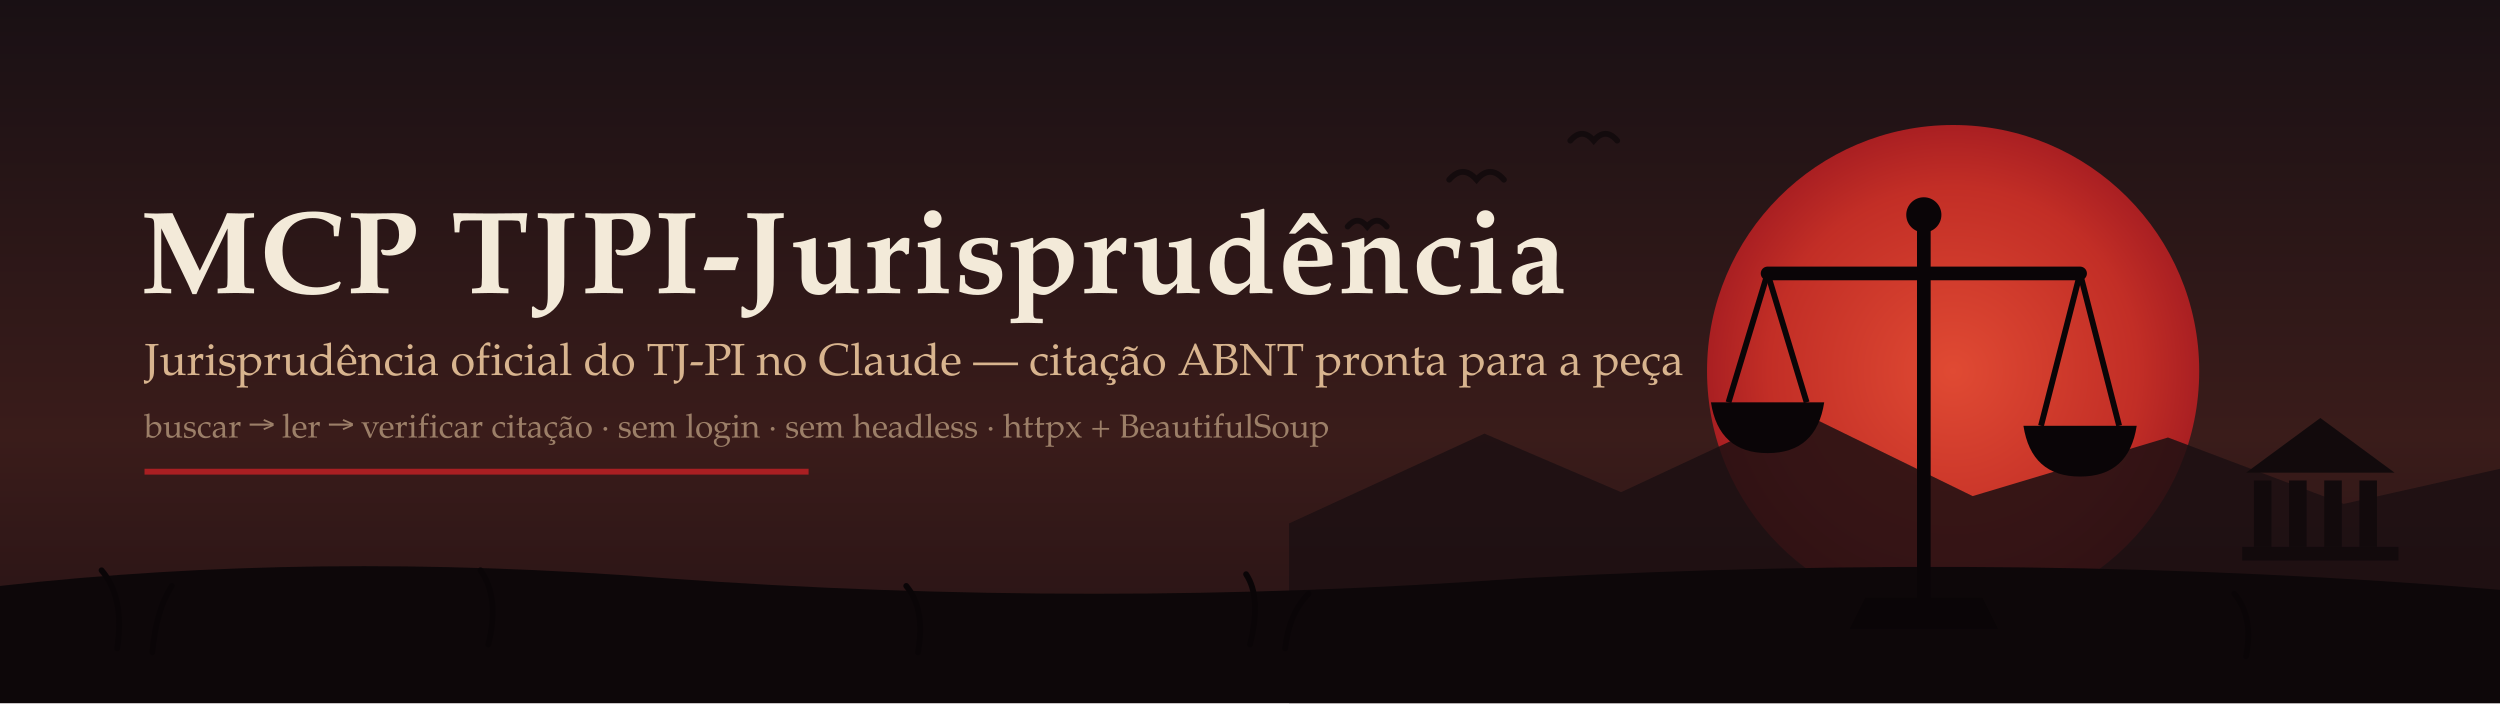
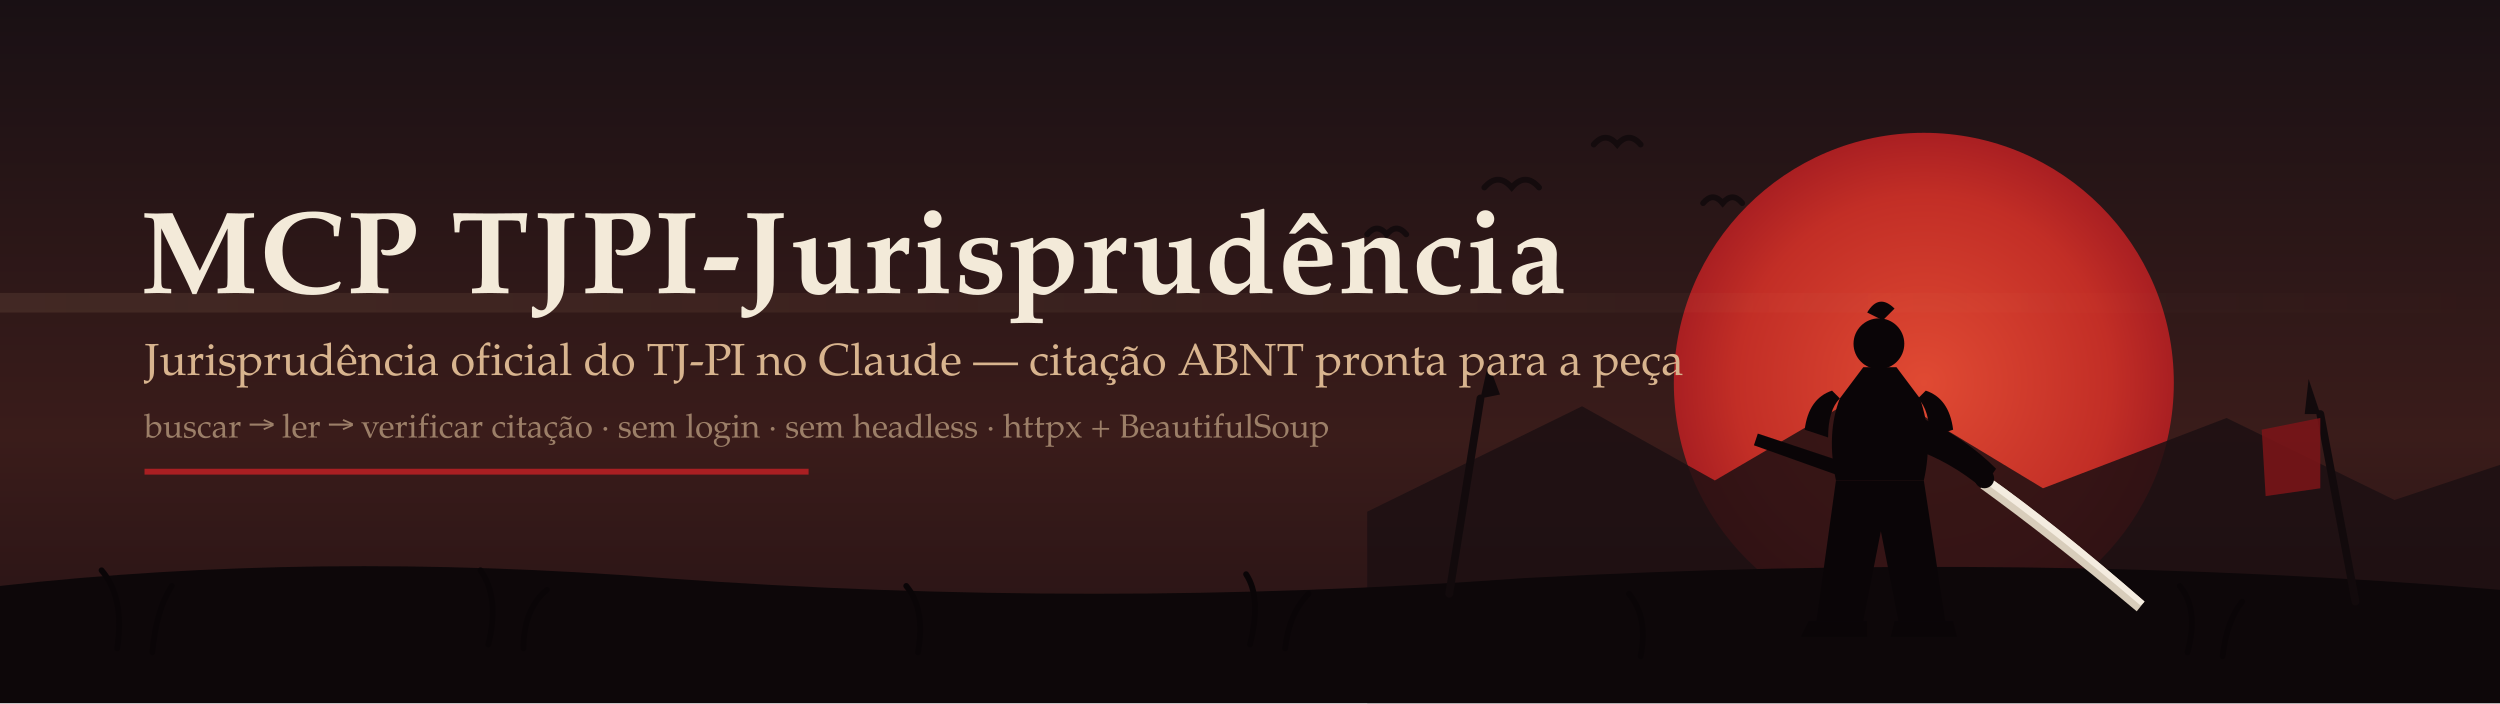
<svg xmlns="http://www.w3.org/2000/svg" viewBox="0 0 1280 360" role="img" aria-label="MCP TJPI-Jurisprudência">
  <defs>
    <linearGradient id="ceu" x1="0" y1="0" x2="0" y2="1">
      <stop offset="0" stop-color="#191014" />
      <stop offset="0.62" stop-color="#3a1c1a" />
      <stop offset="1" stop-color="#241114" />
    </linearGradient>
    <radialGradient id="sol" cx="0.5" cy="0.5" r="0.5">
      <stop offset="0" stop-color="#e04a33" />
      <stop offset="0.75" stop-color="#c22e26" />
      <stop offset="1" stop-color="#a91f22" />
    </radialGradient>
+     <linearGradient id="nevoa" x1="0" y1="0" x2="1" y2="0">
+       <stop offset="0" stop-color="#e8b78a" stop-opacity="0.10" />
+       <stop offset="1" stop-color="#e8b78a" stop-opacity="0" />
+     </linearGradient>
  </defs>
  <rect width="1280" height="360" fill="url(#ceu)" />
-   <circle cx="1000" cy="190" r="126" fill="url(#sol)" />
-   <path d="M660,268 L760,222 L830,252 L920,210 L1010,254 L1110,224 L1200,258 L1280,240 L1280,360 L660,360 Z" fill="#1c0f12" opacity="0.85" />
+   <circle cx="985" cy="196" r="128" fill="url(#sol)" />
+   <rect x="0" y="150" width="1280" height="10" fill="url(#nevoa)" />
+   <path d="M700,262 L810,208 L878,246 L960,198 L1046,250 L1140,214 L1226,256 L1280,238 L1280,360 L700,360 Z" fill="#1c0f12" opacity="0.85" />
  <g stroke="#120a0c" stroke-width="3" stroke-linecap="round" fill="none" opacity="0.9">
-     <path d="M742,92 q7,-8 14,0 q7,-8 14,0" />
-     <path d="M804,72 q6,-7 12,0 q6,-7 12,0" />
-     <path d="M690,116 q5,-6 10,0 q5,-6 10,0" />
-   </g>
-   <g fill="#120a0c">
-     <path d="M1150,242 L1226,242 L1188,214 Z" />
-     <rect x="1154" y="246" width="9" height="34" />
-     <rect x="1172" y="246" width="9" height="34" />
-     <rect x="1190" y="246" width="9" height="34" />
-     <rect x="1208" y="246" width="9" height="34" />
-     <rect x="1148" y="280" width="80" height="7" />
+     <path d="M760,96 q7,-8 14,0 q7,-8 14,0" />
+     <path d="M816,74 q6,-7 12,0 q6,-7 12,0" />
+     <path d="M872,104 q5,-6 10,0 q5,-6 10,0" />
+     <path d="M700,120 q5,-6 10,0 q5,-6 10,0" />
  </g>
  <path d="M0,300 Q160,282 340,296 Q560,312 780,296 Q1040,282 1280,302 L1280,360 L0,360 Z" fill="#0d0709" />
-   <g stroke="#0a0507" stroke-width="7" stroke-linecap="round" fill="none">
-     <line x1="985" y1="118" x2="985" y2="306" />
-     <line x1="905" y1="140" x2="1065" y2="140" />
+   <g stroke="#120a0c" stroke-width="4" stroke-linecap="round">
+     <line x1="742" y1="304" x2="758" y2="204" />
+     <line x1="1206" y1="308" x2="1188" y2="212" />
  </g>
-   <circle cx="985" cy="110" r="9" fill="#0a0507" />
-   <g stroke="#0a0507" stroke-width="3" fill="none">
-     <line x1="905" y1="140" x2="885" y2="206" />
-     <line x1="905" y1="140" x2="925" y2="206" />
-     <line x1="1065" y1="140" x2="1045" y2="218" />
-     <line x1="1065" y1="140" x2="1085" y2="218" />
+   <path d="M758,204 l4,-18 l6,16 Z" fill="#120a0c" />
+   <path d="M1188,212 l-6,-18 l-2,18 Z" fill="#120a0c" />
+   <path d="M1188,214 l-30,6 l2,34 l28,-4 Z" fill="#7d1418" opacity="0.85" />
+   <g fill="#0a0507">
+     <circle cx="962" cy="176" r="13" />
+     <path d="M956,160 q6,-10 14,-2 l-6,6 Z" />
+     <path d="M954,188 L971,188 L983,204 Q990,224 985,246 L940,246 Q935,222 942,204 Z" />
+     <path d="M938,200 q-12,4 -14,20 l12,4 q0,-14 6,-20 Z" />
+     <path d="M986,200 q12,4 14,20 l-12,4 q0,-14 -6,-20 Z" />
+     <path d="M984,214 Q1006,224 1022,240 L1015,250 Q998,236 980,230 Z" />
+     <path d="M940,246 L985,246 L996,318 L972,318 L963,272 L954,318 L930,318 Z" />
+     <path d="M926,318 L956,318 L956,326 L922,326 Z" />
+     <path d="M970,318 L1000,318 L1002,326 L968,326 Z" />
+     <path d="M942,236 L900,222 L898,228 L940,243 Z" />
  </g>
-   <path d="M876,206 L934,206 Q930,232 905,232 Q880,232 876,206 Z" fill="#0a0507" />
-   <path d="M1036,218 L1094,218 Q1090,244 1065,244 Q1040,244 1036,218 Z" fill="#0a0507" />
-   <path d="M955,306 L1015,306 L1023,322 L947,322 Z" fill="#0a0507" />
+   <path d="M1018,244 Q1052,268 1098,308 L1094,313 Q1050,276 1014,250 Z" fill="#d8cdbb" />
+   <path d="M1018,244 Q1052,268 1098,308 L1096,310 Q1051,272 1016,247 Z" fill="#f4ece0" />
+   <circle cx="1016" cy="245" r="5" fill="#0a0507" />
  <g stroke="#0a0507" stroke-width="3" stroke-linecap="round" fill="none">
    <path d="M60,332 q4,-26 -8,-40" />
    <path d="M78,334 q2,-22 10,-34" />
    <path d="M250,330 q6,-24 -4,-38" />
+     <path d="M268,332 q0,-20 12,-30" />
    <path d="M470,334 q4,-22 -6,-34" />
    <path d="M640,330 q6,-24 -2,-36" />
    <path d="M658,332 q2,-18 12,-28" />
-     <path d="M1150,336 q4,-20 -6,-32" />
+     <path d="M840,336 q4,-20 -6,-32" />
+     <path d="M1120,334 q6,-22 -4,-34" />
+     <path d="M1138,336 q2,-18 10,-28" />
  </g>
  <g font-family="Iowan Old Style, Palatino, Georgia, serif">
    <text x="72" y="150" font-size="60" font-weight="700" fill="#f3ead9" letter-spacing="1">MCP TJPI‑Jurisprudência</text>
    <text x="74" y="192" font-size="23" fill="#d8b48e">Jurisprudência oficial do TJ‑PI no Claude — citação ABNT pronta para a peça</text>
    <text x="74" y="224" font-size="17" fill="#9c7f68">buscar → ler → verificar citação · sem login · sem headless · httpx + BeautifulSoup</text>
  </g>
  <rect x="74" y="240" width="340" height="3" fill="#a91f22" />
</svg>
